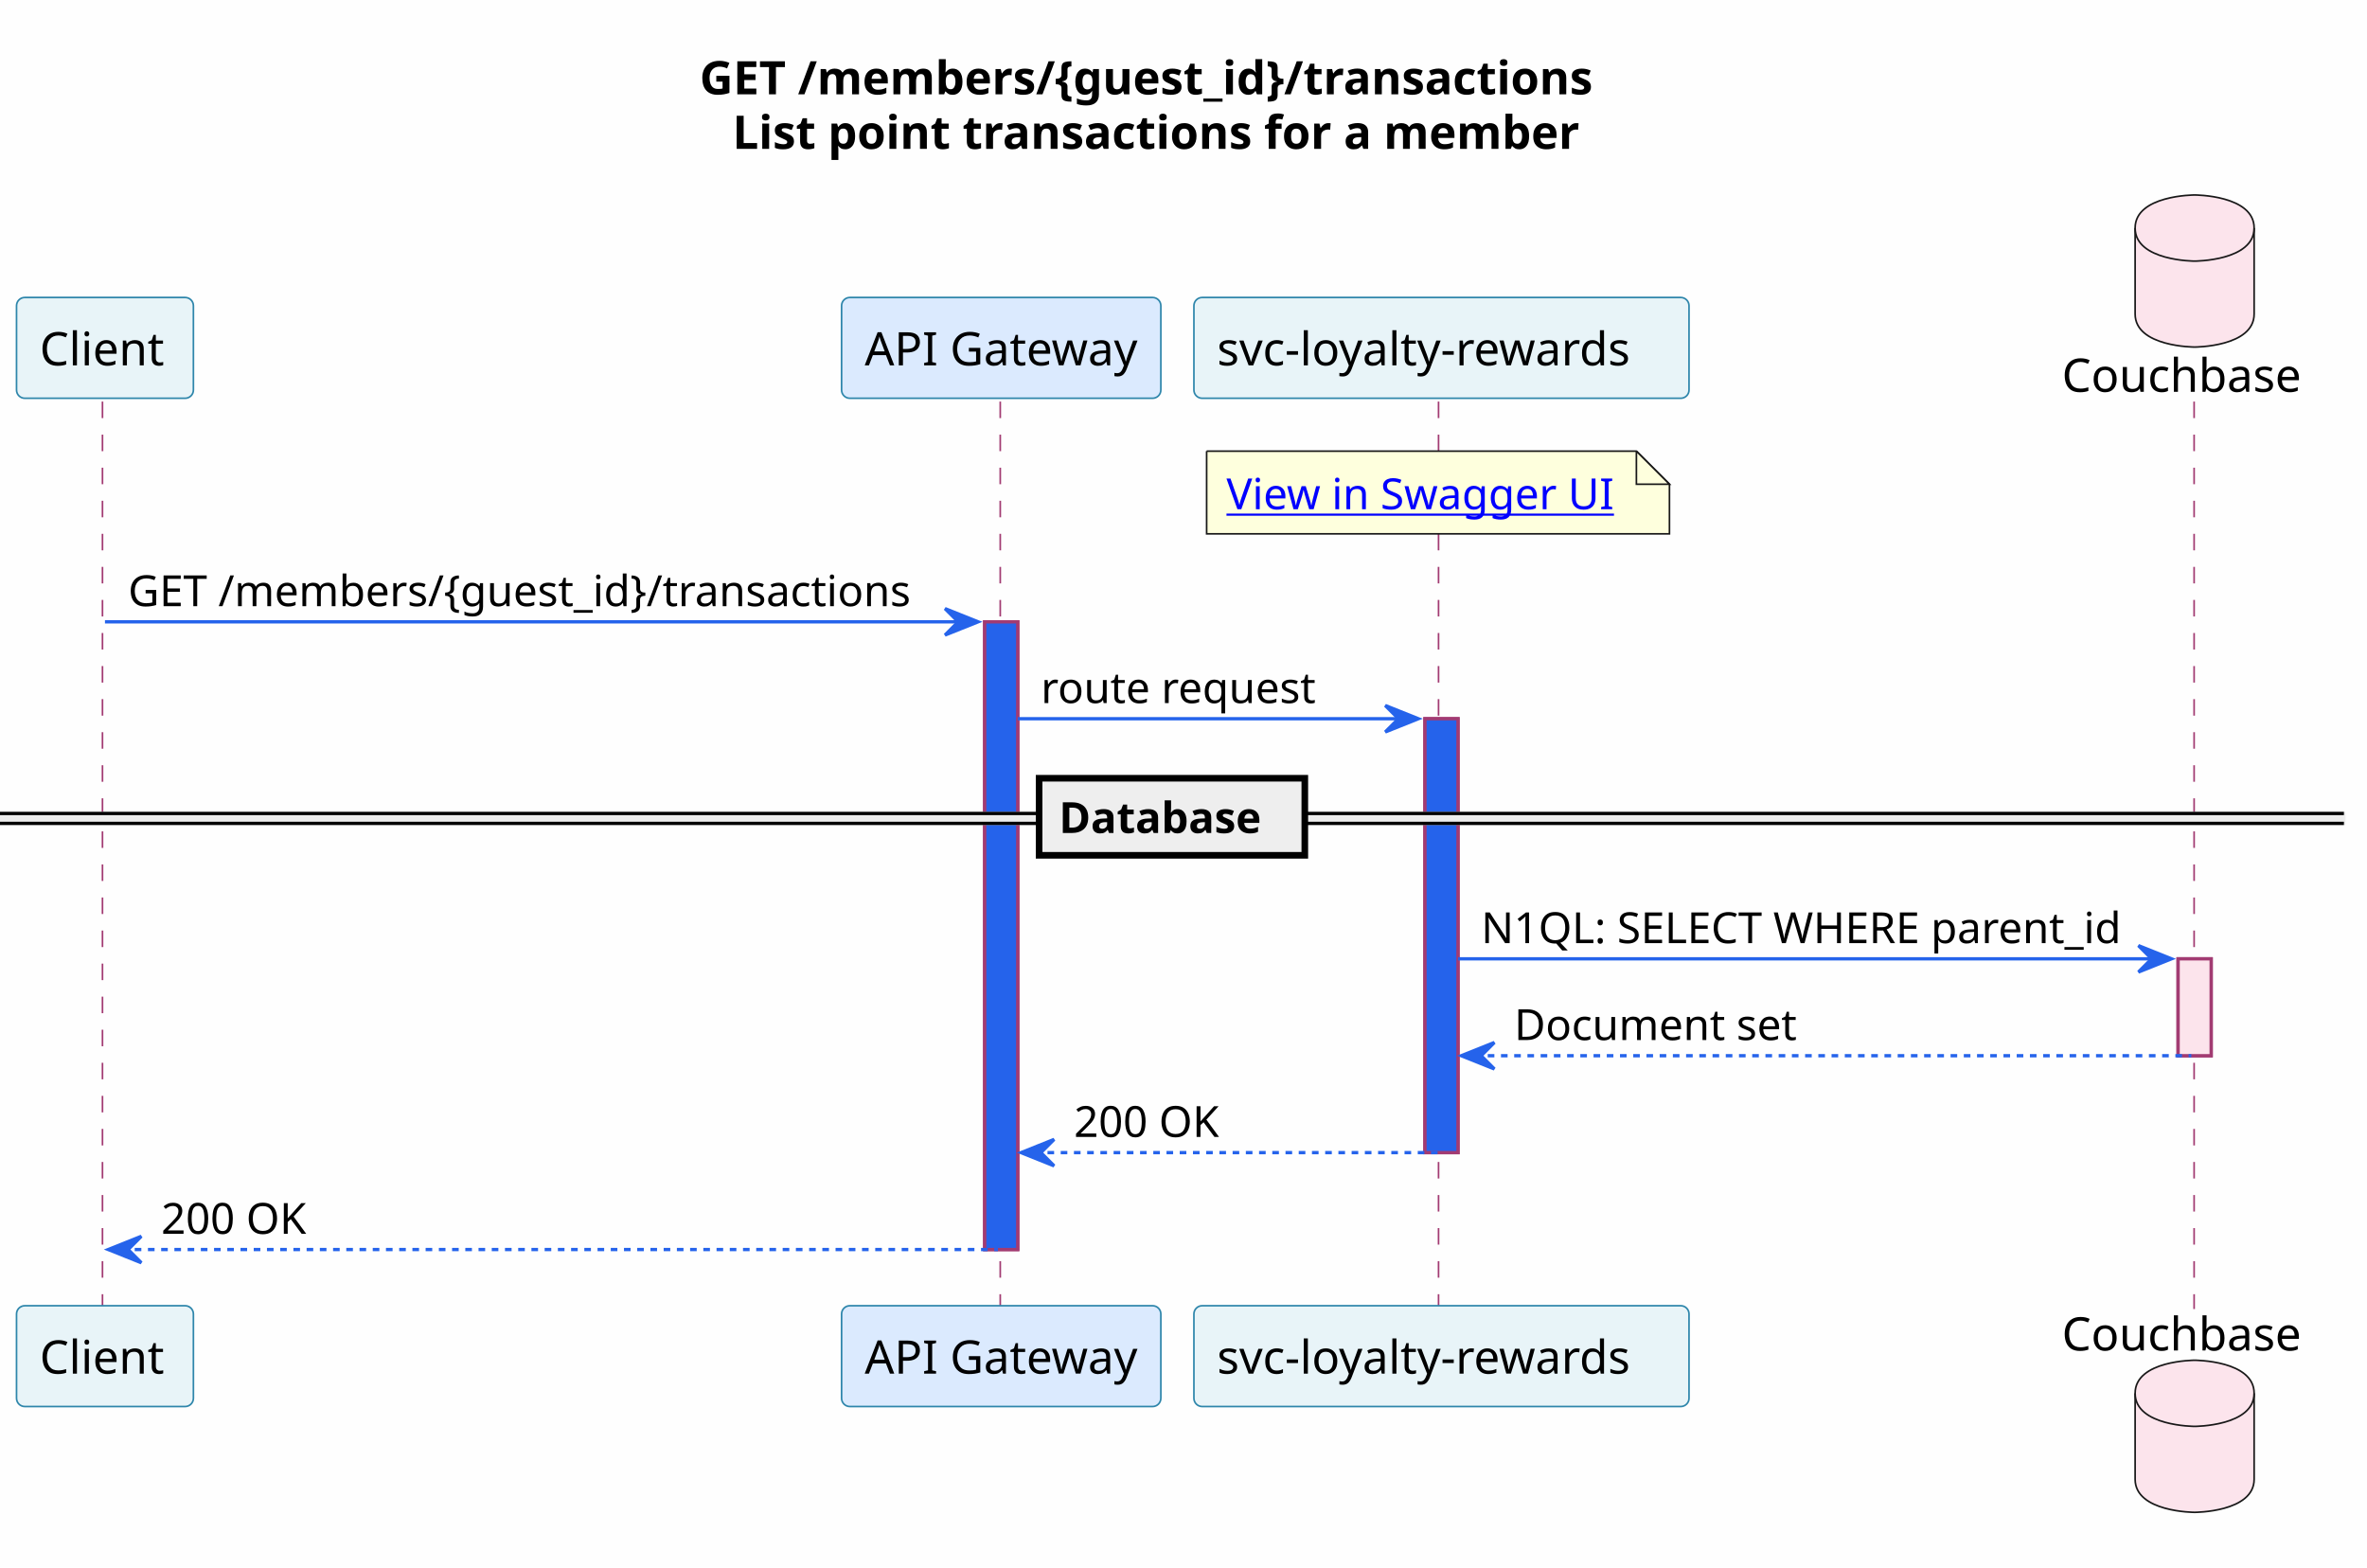
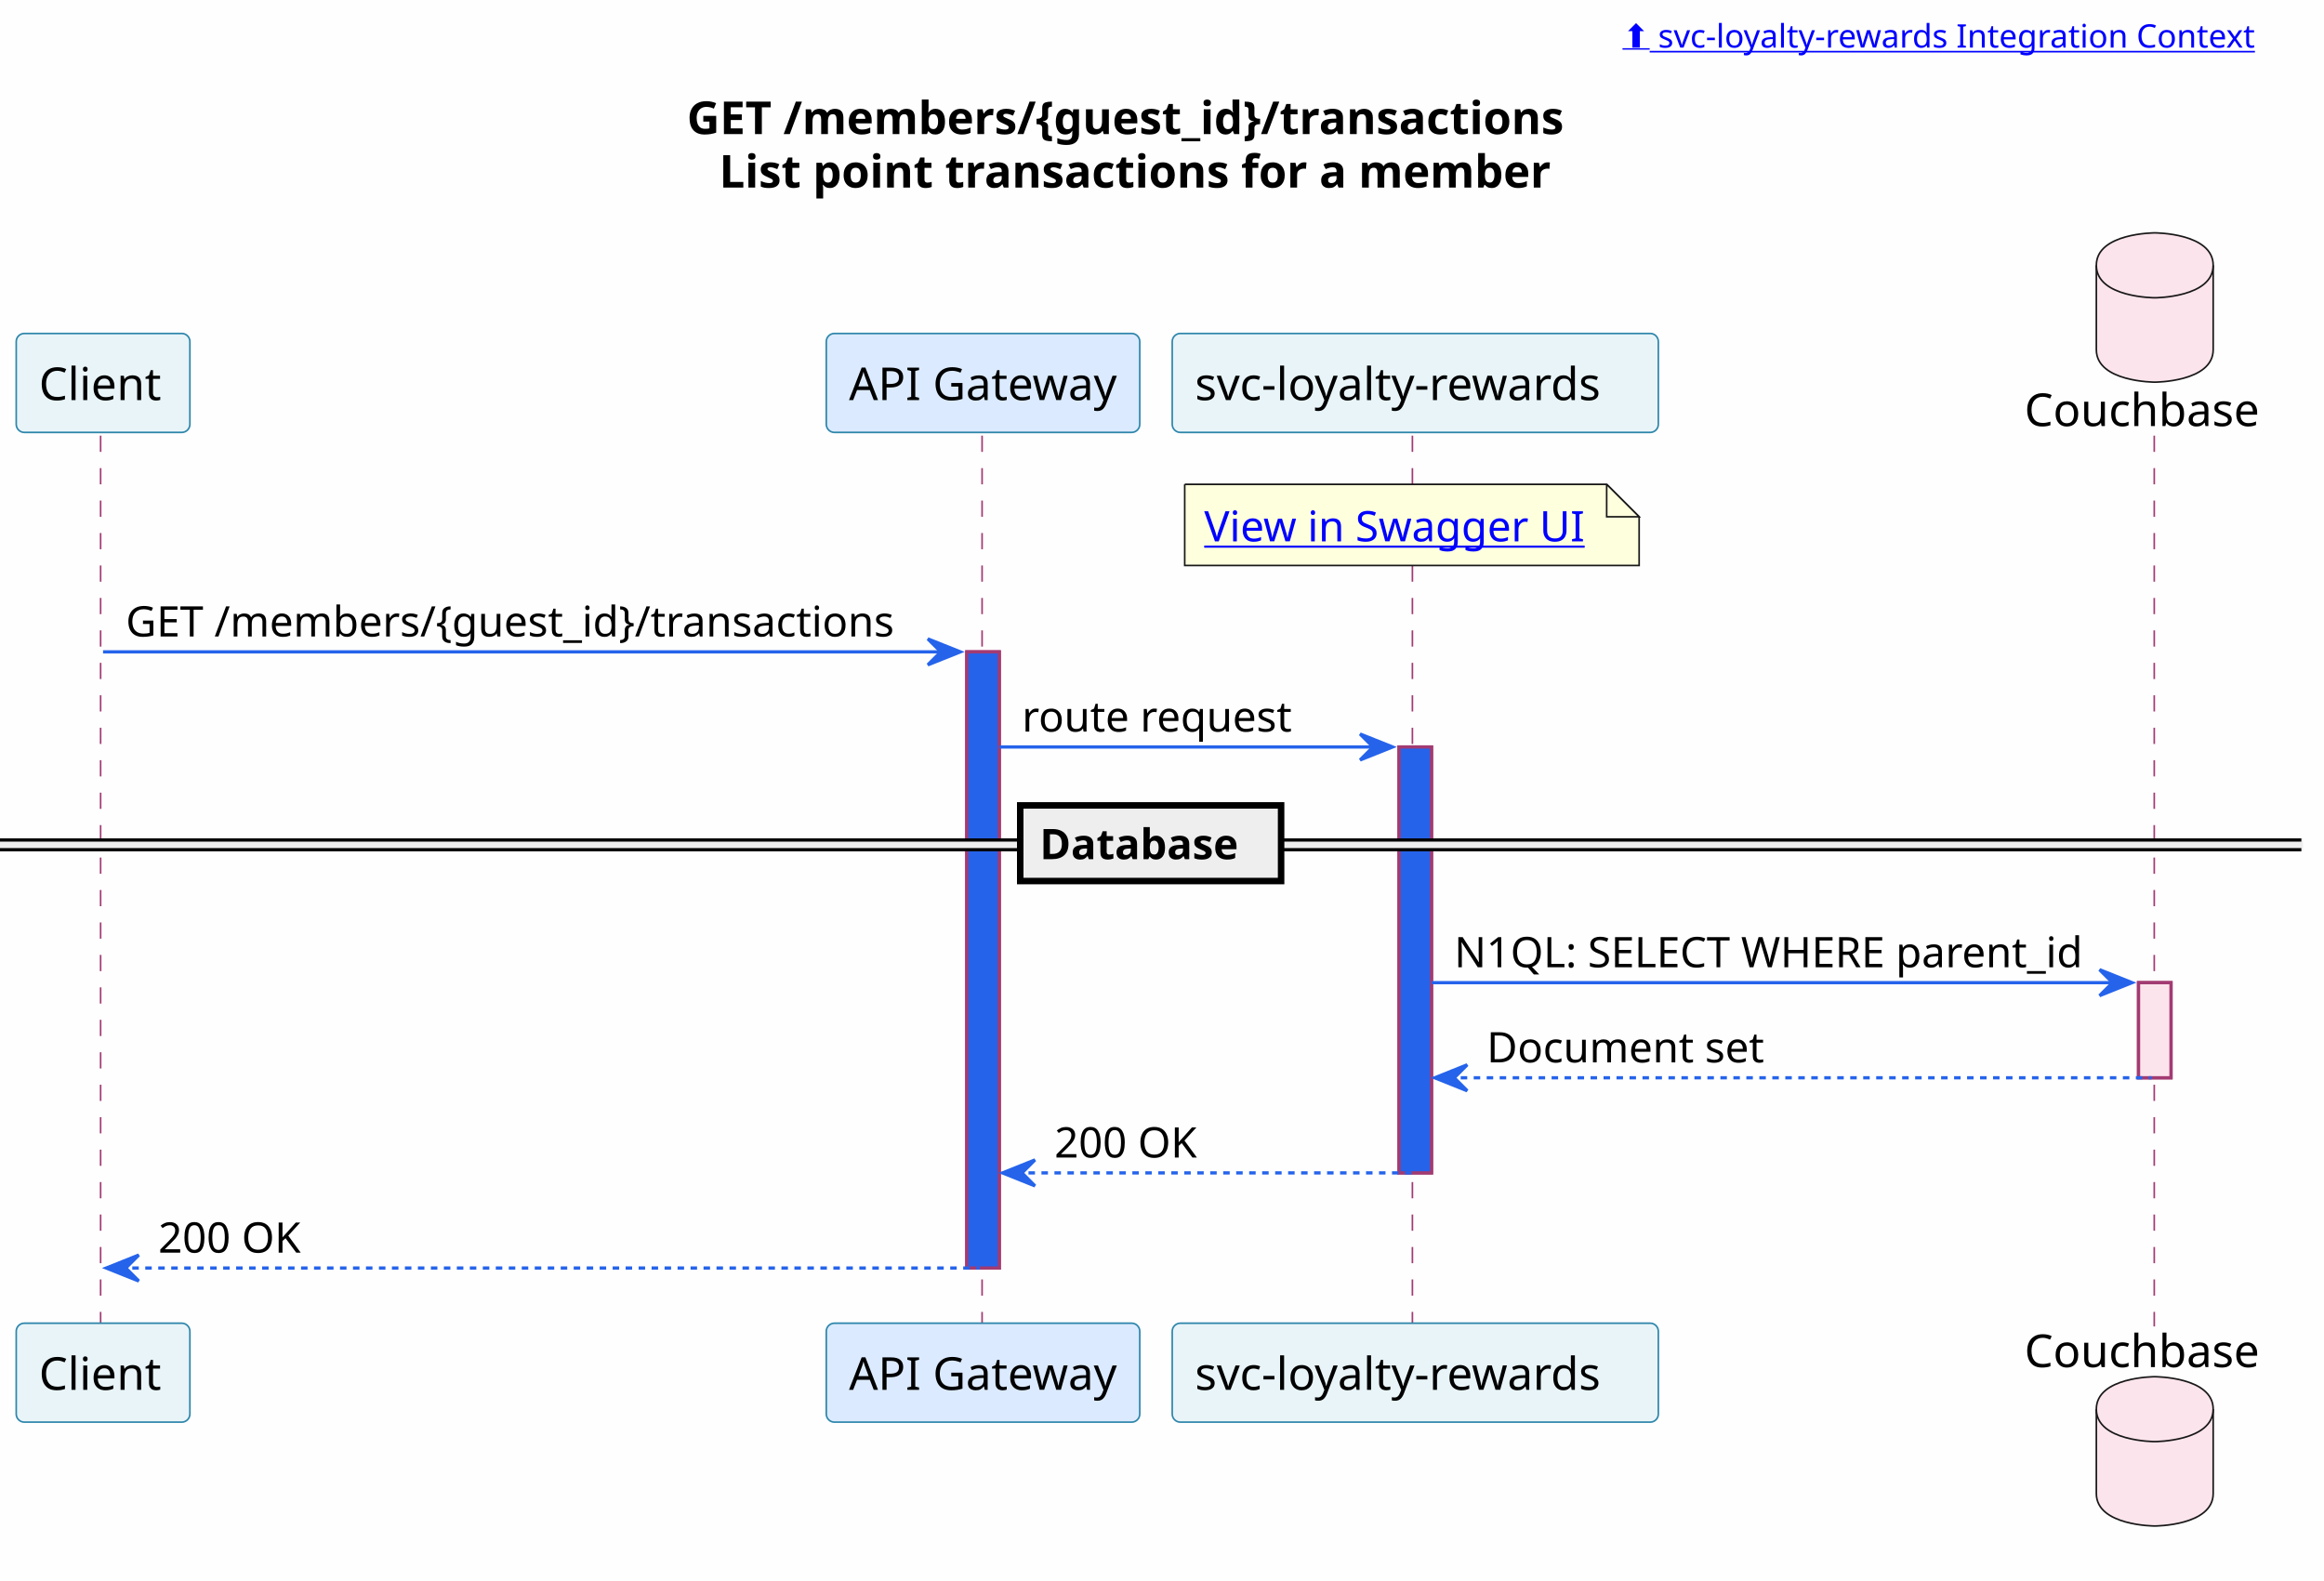
- <svg xmlns="http://www.w3.org/2000/svg" xmlns:xlink="http://www.w3.org/1999/xlink" contentStyleType="text/css" data-diagram-type="SEQUENCE" height="474px" preserveAspectRatio="none" style="width:716px;height:474px;background:#FEFEFE;" version="1.1" viewBox="0 0 716 474" width="716px" zoomAndPan="magnify">
+ <svg xmlns="http://www.w3.org/2000/svg" xmlns:xlink="http://www.w3.org/1999/xlink" contentStyleType="text/css" data-diagram-type="SEQUENCE" height="487px" preserveAspectRatio="none" style="width:716px;height:487px;background:#FEFEFE;" version="1.1" viewBox="0 0 716 487" width="716px" zoomAndPan="magnify">
  <defs />
  <g>
-     <rect fill="#FEFEFE" height="474" style="stroke:none;stroke-width:1;" width="716" x="0" y="0" />
-     <text fill="#000000" font-family="Segoe UI" font-size="14" font-weight="bold" lengthAdjust="spacing" textLength="284.751" x="211.633" y="28.535">GET /members/{guest_id}/transactions</text>
-     <text fill="#000000" font-family="Segoe UI" font-size="14" font-weight="bold" lengthAdjust="spacing" textLength="264.872" x="221.573" y="45.023">List point transactions for a member</text>
+     <rect fill="#FEFEFE" height="487" style="stroke:none;stroke-width:1;" width="716" x="0" y="0" />
+     <text fill="#000000" font-family="Segoe UI" font-size="14" font-weight="bold" lengthAdjust="spacing" textLength="284.751" x="211.633" y="41.312">GET /members/{guest_id}/transactions</text>
+     <text fill="#000000" font-family="Segoe UI" font-size="14" font-weight="bold" lengthAdjust="spacing" textLength="264.872" x="221.573" y="57.801">List point transactions for a member</text>
    <g>
-       <rect fill="#2563EB" height="189.863" style="stroke:#A23B72;stroke-width:1;" width="10" x="297.86" y="188.086" />
+       <rect fill="#2563EB" height="189.863" style="stroke:#A23B72;stroke-width:1;" width="10" x="297.86" y="200.863" />
    </g>
    <g>
-       <rect fill="#2563EB" height="131.242" style="stroke:#A23B72;stroke-width:1;" width="10" x="431.034" y="217.397" />
+       <rect fill="#2563EB" height="131.242" style="stroke:#A23B72;stroke-width:1;" width="10" x="431.034" y="230.174" />
    </g>
    <g>
-       <rect fill="#FCE4EC" height="29.311" style="stroke:#A23B72;stroke-width:1;" width="10" x="658.861" y="290.018" />
+       <rect fill="#FCE4EC" height="29.311" style="stroke:#A23B72;stroke-width:1;" width="10" x="658.861" y="302.795" />
    </g>
    <g>
-       <rect fill="#000000" fill-opacity="0" height="274.484" width="8" x="27.752" y="121.465" />
-       <line style="stroke:#A23B72;stroke-width:0.5;stroke-dasharray:5,5;" x1="31" x2="31" y1="121.465" y2="395.949" />
+       <rect fill="#000000" fill-opacity="0" height="274.484" width="8" x="27.752" y="134.242" />
+       <line style="stroke:#A23B72;stroke-width:0.5;stroke-dasharray:5,5;" x1="31" x2="31" y1="134.242" y2="408.727" />
    </g>
    <g>
-       <rect fill="#000000" fill-opacity="0" height="274.484" width="8" x="298.86" y="121.465" />
-       <line style="stroke:#A23B72;stroke-width:0.5;stroke-dasharray:5,5;" x1="302.571" x2="302.571" y1="121.465" y2="395.949" />
+       <rect fill="#000000" fill-opacity="0" height="274.484" width="8" x="298.86" y="134.242" />
+       <line style="stroke:#A23B72;stroke-width:0.5;stroke-dasharray:5,5;" x1="302.571" x2="302.571" y1="134.242" y2="408.727" />
    </g>
    <g>
-       <rect fill="#000000" fill-opacity="0" height="274.484" width="8" x="432.034" y="121.465" />
-       <line style="stroke:#A23B72;stroke-width:0.5;stroke-dasharray:5,5;" x1="435.149" x2="435.149" y1="121.465" y2="395.949" />
+       <rect fill="#000000" fill-opacity="0" height="274.484" width="8" x="432.034" y="134.242" />
+       <line style="stroke:#A23B72;stroke-width:0.5;stroke-dasharray:5,5;" x1="435.149" x2="435.149" y1="134.242" y2="408.727" />
    </g>
    <g>
-       <rect fill="#000000" fill-opacity="0" height="274.484" width="8" x="659.861" y="121.465" />
-       <line style="stroke:#A23B72;stroke-width:0.5;stroke-dasharray:5,5;" x1="663.705" x2="663.705" y1="121.465" y2="395.949" />
+       <rect fill="#000000" fill-opacity="0" height="274.484" width="8" x="659.861" y="134.242" />
+       <line style="stroke:#A23B72;stroke-width:0.5;stroke-dasharray:5,5;" x1="663.705" x2="663.705" y1="134.242" y2="408.727" />
    </g>
    <g class="participant participant-head" data-participant="Client">
-       <rect fill="#E8F4F8" height="30.488" rx="2.5" ry="2.5" style="stroke:#2E86AB;stroke-width:0.5;" width="53.505" x="5" y="89.977" />
-       <text fill="#000000" font-family="Segoe UI" font-size="14" lengthAdjust="spacing" textLength="39.505" x="12" y="110.512">Client</text>
+       <rect fill="#E8F4F8" height="30.488" rx="2.5" ry="2.5" style="stroke:#2E86AB;stroke-width:0.5;" width="53.505" x="5" y="102.754" />
+       <text fill="#000000" font-family="Segoe UI" font-size="14" lengthAdjust="spacing" textLength="39.505" x="12" y="123.289">Client</text>
    </g>
    <g class="participant participant-tail" data-participant="Client">
-       <rect fill="#E8F4F8" height="30.488" rx="2.5" ry="2.5" style="stroke:#2E86AB;stroke-width:0.5;" width="53.505" x="5" y="394.949" />
-       <text fill="#000000" font-family="Segoe UI" font-size="14" lengthAdjust="spacing" textLength="39.505" x="12" y="415.484">Client</text>
+       <rect fill="#E8F4F8" height="30.488" rx="2.5" ry="2.5" style="stroke:#2E86AB;stroke-width:0.5;" width="53.505" x="5" y="407.727" />
+       <text fill="#000000" font-family="Segoe UI" font-size="14" lengthAdjust="spacing" textLength="39.505" x="12" y="428.262">Client</text>
    </g>
    <g class="participant participant-head" data-participant="GW">
-       <rect fill="#DBEAFE" height="30.488" rx="2.5" ry="2.5" style="stroke:#2E86AB;stroke-width:0.5;" width="96.578" x="254.571" y="89.977" />
-       <text fill="#000000" font-family="Segoe UI" font-size="14" lengthAdjust="spacing" textLength="82.578" x="261.571" y="110.512">API Gateway</text>
+       <rect fill="#DBEAFE" height="30.488" rx="2.5" ry="2.5" style="stroke:#2E86AB;stroke-width:0.5;" width="96.578" x="254.571" y="102.754" />
+       <text fill="#000000" font-family="Segoe UI" font-size="14" lengthAdjust="spacing" textLength="82.578" x="261.571" y="123.289">API Gateway</text>
    </g>
    <g class="participant participant-tail" data-participant="GW">
-       <rect fill="#DBEAFE" height="30.488" rx="2.5" ry="2.5" style="stroke:#2E86AB;stroke-width:0.5;" width="96.578" x="254.571" y="394.949" />
-       <text fill="#000000" font-family="Segoe UI" font-size="14" lengthAdjust="spacing" textLength="82.578" x="261.571" y="415.484">API Gateway</text>
+       <rect fill="#DBEAFE" height="30.488" rx="2.5" ry="2.5" style="stroke:#2E86AB;stroke-width:0.5;" width="96.578" x="254.571" y="407.727" />
+       <text fill="#000000" font-family="Segoe UI" font-size="14" lengthAdjust="spacing" textLength="82.578" x="261.571" y="428.262">API Gateway</text>
    </g>
    <g class="participant participant-head" data-participant="Svc">
      <a href="/microservices/svc-loyalty-rewards/" target="_top" title="/microservices/svc-loyalty-rewards/" xlink:actuate="onRequest" xlink:href="/microservices/svc-loyalty-rewards/" xlink:show="new" xlink:title="/microservices/svc-loyalty-rewards/" xlink:type="simple">
-         <rect fill="#E8F4F8" height="30.488" rx="2.5" ry="2.5" style="stroke:#2E86AB;stroke-width:0.5;" width="149.769" x="361.149" y="89.977" />
-         <text fill="#000000" font-family="Segoe UI" font-size="14" lengthAdjust="spacing" textLength="135.769" x="368.149" y="110.512">svc-loyalty-rewards</text>
+         <rect fill="#E8F4F8" height="30.488" rx="2.5" ry="2.5" style="stroke:#2E86AB;stroke-width:0.5;" width="149.769" x="361.149" y="102.754" />
+         <text fill="#000000" font-family="Segoe UI" font-size="14" lengthAdjust="spacing" textLength="135.769" x="368.149" y="123.289">svc-loyalty-rewards</text>
      </a>
    </g>
    <g class="participant participant-tail" data-participant="Svc">
      <a href="/microservices/svc-loyalty-rewards/" target="_top" title="/microservices/svc-loyalty-rewards/" xlink:actuate="onRequest" xlink:href="/microservices/svc-loyalty-rewards/" xlink:show="new" xlink:title="/microservices/svc-loyalty-rewards/" xlink:type="simple">
-         <rect fill="#E8F4F8" height="30.488" rx="2.5" ry="2.5" style="stroke:#2E86AB;stroke-width:0.5;" width="149.769" x="361.149" y="394.949" />
-         <text fill="#000000" font-family="Segoe UI" font-size="14" lengthAdjust="spacing" textLength="135.769" x="368.149" y="415.484">svc-loyalty-rewards</text>
+         <rect fill="#E8F4F8" height="30.488" rx="2.5" ry="2.5" style="stroke:#2E86AB;stroke-width:0.5;" width="149.769" x="361.149" y="407.727" />
+         <text fill="#000000" font-family="Segoe UI" font-size="14" lengthAdjust="spacing" textLength="135.769" x="368.149" y="428.262">svc-loyalty-rewards</text>
      </a>
    </g>
    <g class="participant participant-head" data-participant="DB">
-       <text fill="#000000" font-family="Segoe UI" font-size="14" lengthAdjust="spacing" textLength="74.314" x="623.705" y="118.512">Couchbase</text>
-       <path d="M645.861,68.977 C645.861,58.977 663.861,58.977 663.861,58.977 C663.861,58.977 681.861,58.977 681.861,68.977 L681.861,94.977 C681.861,104.977 663.861,104.977 663.861,104.977 C663.861,104.977 645.861,104.977 645.861,94.977 L645.861,68.977" fill="#FCE4EC" style="stroke:#181818;stroke-width:0.5;" />
-       <path d="M645.861,68.977 C645.861,78.977 663.861,78.977 663.861,78.977 C663.861,78.977 681.861,78.977 681.861,68.977" fill="none" style="stroke:#181818;stroke-width:0.5;" />
+       <text fill="#000000" font-family="Segoe UI" font-size="14" lengthAdjust="spacing" textLength="74.314" x="623.705" y="131.289">Couchbase</text>
+       <path d="M645.861,81.754 C645.861,71.754 663.861,71.754 663.861,71.754 C663.861,71.754 681.861,71.754 681.861,81.754 L681.861,107.754 C681.861,117.754 663.861,117.754 663.861,117.754 C663.861,117.754 645.861,117.754 645.861,107.754 L645.861,81.754" fill="#FCE4EC" style="stroke:#181818;stroke-width:0.5;" />
+       <path d="M645.861,81.754 C645.861,91.754 663.861,91.754 663.861,91.754 C663.861,91.754 681.861,91.754 681.861,81.754" fill="none" style="stroke:#181818;stroke-width:0.5;" />
    </g>
    <g class="participant participant-tail" data-participant="DB">
-       <text fill="#000000" font-family="Segoe UI" font-size="14" lengthAdjust="spacing" textLength="74.314" x="623.705" y="408.484">Couchbase</text>
-       <path d="M645.861,421.438 C645.861,411.438 663.861,411.438 663.861,411.438 C663.861,411.438 681.861,411.438 681.861,421.438 L681.861,447.438 C681.861,457.438 663.861,457.438 663.861,457.438 C663.861,457.438 645.861,457.438 645.861,447.438 L645.861,421.438" fill="#FCE4EC" style="stroke:#181818;stroke-width:0.5;" />
-       <path d="M645.861,421.438 C645.861,431.438 663.861,431.438 663.861,431.438 C663.861,431.438 681.861,431.438 681.861,421.438" fill="none" style="stroke:#181818;stroke-width:0.5;" />
+       <text fill="#000000" font-family="Segoe UI" font-size="14" lengthAdjust="spacing" textLength="74.314" x="623.705" y="421.262">Couchbase</text>
+       <path d="M645.861,434.215 C645.861,424.215 663.861,424.215 663.861,424.215 C663.861,424.215 681.861,424.215 681.861,434.215 L681.861,460.215 C681.861,470.215 663.861,470.215 663.861,470.215 C663.861,470.215 645.861,470.215 645.861,460.215 L645.861,434.215" fill="#FCE4EC" style="stroke:#181818;stroke-width:0.5;" />
+       <path d="M645.861,434.215 C645.861,444.215 663.861,444.215 663.861,444.215 C663.861,444.215 681.861,444.215 681.861,434.215" fill="none" style="stroke:#181818;stroke-width:0.5;" />
    </g>
    <g>
-       <rect fill="#2563EB" height="189.863" style="stroke:#A23B72;stroke-width:1;" width="10" x="297.86" y="188.086" />
+       <rect fill="#2563EB" height="189.863" style="stroke:#A23B72;stroke-width:1;" width="10" x="297.86" y="200.863" />
    </g>
    <g>
-       <rect fill="#2563EB" height="131.242" style="stroke:#A23B72;stroke-width:1;" width="10" x="431.034" y="217.397" />
+       <rect fill="#2563EB" height="131.242" style="stroke:#A23B72;stroke-width:1;" width="10" x="431.034" y="230.174" />
    </g>
    <g>
-       <rect fill="#FCE4EC" height="29.311" style="stroke:#A23B72;stroke-width:1;" width="10" x="658.861" y="290.018" />
+       <rect fill="#FCE4EC" height="29.311" style="stroke:#A23B72;stroke-width:1;" width="10" x="658.861" y="302.795" />
    </g>
-     <path d="M365,136.465 L365,161.465 L505,161.465 L505,146.465 L495,136.465 L365,136.465" fill="#FEFFDD" style="stroke:#181818;stroke-width:0.5;" />
-     <path d="M495,136.465 L495,146.465 L505,146.465 L495,136.465" fill="#FEFFDD" style="stroke:#181818;stroke-width:0.5;" />
+     <path d="M365,149.242 L365,174.242 L505,174.242 L505,159.242 L495,149.242 L365,149.242" fill="#FEFFDD" style="stroke:#181818;stroke-width:0.5;" />
+     <path d="M495,149.242 L495,159.242 L505,159.242 L495,149.242" fill="#FEFFDD" style="stroke:#181818;stroke-width:0.5;" />
    <a href="/services/api/svc-loyalty-rewards.html#/Transactions/getMemberTransactions" target="_top" title="/services/api/svc-loyalty-rewards.html#/Transactions/getMemberTransactions" xlink:actuate="onRequest" xlink:href="/services/api/svc-loyalty-rewards.html#/Transactions/getMemberTransactions" xlink:show="new" xlink:title="/services/api/svc-loyalty-rewards.html#/Transactions/getMemberTransactions" xlink:type="simple">
-       <text fill="#0000FF" font-family="Segoe UI" font-size="13" lengthAdjust="spacing" text-decoration="underline" textLength="119.406" x="371" y="154.033">View in Swagger UI</text>
+       <text fill="#0000FF" font-family="Segoe UI" font-size="13" lengthAdjust="spacing" text-decoration="underline" textLength="119.406" x="371" y="166.81">View in Swagger UI</text>
    </a>
    <g class="message" data-participant-1="Client" data-participant-2="GW">
-       <polygon fill="#2563EB" points="285.86,184.086,295.86,188.086,285.86,192.086,289.86,188.086" style="stroke:#2563EB;stroke-width:1;" />
-       <line style="stroke:#2563EB;stroke-width:1;" x1="31.752" x2="291.86" y1="188.086" y2="188.086" />
-       <text fill="#000000" font-family="Segoe UI" font-size="13" lengthAdjust="spacing" textLength="247.108" x="38.752" y="183.344">GET /members/{guest_id}/transactions</text>
+       <polygon fill="#2563EB" points="285.86,196.863,295.86,200.863,285.86,204.863,289.86,200.863" style="stroke:#2563EB;stroke-width:1;" />
+       <line style="stroke:#2563EB;stroke-width:1;" x1="31.752" x2="291.86" y1="200.863" y2="200.863" />
+       <text fill="#000000" font-family="Segoe UI" font-size="13" lengthAdjust="spacing" textLength="247.108" x="38.752" y="196.121">GET /members/{guest_id}/transactions</text>
    </g>
    <g class="message" data-participant-1="GW" data-participant-2="Svc">
-       <polygon fill="#2563EB" points="419.034,213.397,429.034,217.397,419.034,221.397,423.034,217.397" style="stroke:#2563EB;stroke-width:1;" />
-       <line style="stroke:#2563EB;stroke-width:1;" x1="307.86" x2="425.034" y1="217.397" y2="217.397" />
-       <text fill="#000000" font-family="Segoe UI" font-size="13" lengthAdjust="spacing" textLength="85.135" x="314.86" y="212.654">route request</text>
+       <polygon fill="#2563EB" points="419.034,226.174,429.034,230.174,419.034,234.174,423.034,230.174" style="stroke:#2563EB;stroke-width:1;" />
+       <line style="stroke:#2563EB;stroke-width:1;" x1="307.86" x2="425.034" y1="230.174" y2="230.174" />
+       <text fill="#000000" font-family="Segoe UI" font-size="13" lengthAdjust="spacing" textLength="85.135" x="314.86" y="225.432">route request</text>
    </g>
-     <rect fill="#EEEEEE" height="3" style="stroke:#EEEEEE;stroke-width:1;" width="709.018" x="0" y="246.052" />
-     <line style="stroke:#000000;stroke-width:1;" x1="0" x2="709.018" y1="246.052" y2="246.052" />
-     <line style="stroke:#000000;stroke-width:1;" x1="0" x2="709.018" y1="249.052" y2="249.052" />
-     <rect fill="#EEEEEE" height="23.311" style="stroke:#000000;stroke-width:2;" width="80.371" x="314.324" y="235.397" />
-     <text fill="#000000" font-family="Segoe UI" font-size="13" font-weight="bold" lengthAdjust="spacing" textLength="62.086" x="320.324" y="251.965">Database</text>
+     <rect fill="#EEEEEE" height="3" style="stroke:#EEEEEE;stroke-width:1;" width="709.018" x="0" y="258.829" />
+     <line style="stroke:#000000;stroke-width:1;" x1="0" x2="709.018" y1="258.829" y2="258.829" />
+     <line style="stroke:#000000;stroke-width:1;" x1="0" x2="709.018" y1="261.829" y2="261.829" />
+     <rect fill="#EEEEEE" height="23.311" style="stroke:#000000;stroke-width:2;" width="80.371" x="314.324" y="248.174" />
+     <text fill="#000000" font-family="Segoe UI" font-size="13" font-weight="bold" lengthAdjust="spacing" textLength="62.086" x="320.324" y="264.742">Database</text>
    <g class="message" data-participant-1="Svc" data-participant-2="DB">
-       <polygon fill="#2563EB" points="646.861,286.018,656.861,290.018,646.861,294.018,650.861,290.018" style="stroke:#2563EB;stroke-width:1;" />
-       <line style="stroke:#2563EB;stroke-width:1;" x1="441.034" x2="652.861" y1="290.018" y2="290.018" />
-       <text fill="#000000" font-family="Segoe UI" font-size="13" lengthAdjust="spacing" textLength="198.828" x="448.034" y="285.275">N1QL: SELECT WHERE parent_id</text>
+       <polygon fill="#2563EB" points="646.861,298.795,656.861,302.795,646.861,306.795,650.861,302.795" style="stroke:#2563EB;stroke-width:1;" />
+       <line style="stroke:#2563EB;stroke-width:1;" x1="441.034" x2="652.861" y1="302.795" y2="302.795" />
+       <text fill="#000000" font-family="Segoe UI" font-size="13" lengthAdjust="spacing" textLength="198.828" x="448.034" y="298.053">N1QL: SELECT WHERE parent_id</text>
    </g>
    <g class="message" data-participant-1="DB" data-participant-2="Svc">
-       <polygon fill="#2563EB" points="452.034,315.328,442.034,319.328,452.034,323.328,448.034,319.328" style="stroke:#2563EB;stroke-width:1;" />
-       <line style="stroke:#2563EB;stroke-width:1;stroke-dasharray:2,2;" x1="446.034" x2="662.861" y1="319.328" y2="319.328" />
-       <text fill="#000000" font-family="Segoe UI" font-size="13" lengthAdjust="spacing" textLength="87.604" x="458.034" y="314.586">Document set</text>
+       <polygon fill="#2563EB" points="452.034,328.106,442.034,332.106,452.034,336.106,448.034,332.106" style="stroke:#2563EB;stroke-width:1;" />
+       <line style="stroke:#2563EB;stroke-width:1;stroke-dasharray:2,2;" x1="446.034" x2="662.861" y1="332.106" y2="332.106" />
+       <text fill="#000000" font-family="Segoe UI" font-size="13" lengthAdjust="spacing" textLength="87.604" x="458.034" y="327.363">Document set</text>
    </g>
    <g class="message" data-participant-1="Svc" data-participant-2="GW">
-       <polygon fill="#2563EB" points="318.86,344.639,308.86,348.639,318.86,352.639,314.86,348.639" style="stroke:#2563EB;stroke-width:1;" />
-       <line style="stroke:#2563EB;stroke-width:1;stroke-dasharray:2,2;" x1="312.86" x2="435.034" y1="348.639" y2="348.639" />
-       <text fill="#000000" font-family="Segoe UI" font-size="13" lengthAdjust="spacing" textLength="47.36" x="324.86" y="343.897">200 OK</text>
+       <polygon fill="#2563EB" points="318.86,357.416,308.86,361.416,318.86,365.416,314.86,361.416" style="stroke:#2563EB;stroke-width:1;" />
+       <line style="stroke:#2563EB;stroke-width:1;stroke-dasharray:2,2;" x1="312.86" x2="435.034" y1="361.416" y2="361.416" />
+       <text fill="#000000" font-family="Segoe UI" font-size="13" lengthAdjust="spacing" textLength="47.36" x="324.86" y="356.674">200 OK</text>
    </g>
    <g class="message" data-participant-1="GW" data-participant-2="Client">
-       <polygon fill="#2563EB" points="42.752,373.949,32.752,377.949,42.752,381.949,38.752,377.949" style="stroke:#2563EB;stroke-width:1;" />
-       <line style="stroke:#2563EB;stroke-width:1;stroke-dasharray:2,2;" x1="36.752" x2="301.86" y1="377.949" y2="377.949" />
-       <text fill="#000000" font-family="Segoe UI" font-size="13" lengthAdjust="spacing" textLength="47.36" x="48.752" y="373.207">200 OK</text>
+       <polygon fill="#2563EB" points="42.752,386.727,32.752,390.727,42.752,394.727,38.752,390.727" style="stroke:#2563EB;stroke-width:1;" />
+       <line style="stroke:#2563EB;stroke-width:1;stroke-dasharray:2,2;" x1="36.752" x2="301.86" y1="390.727" y2="390.727" />
+       <text fill="#000000" font-family="Segoe UI" font-size="13" lengthAdjust="spacing" textLength="47.36" x="48.752" y="385.984">200 OK</text>
    </g>
+     <a href="/microservices/svc-loyalty-rewards/#integration-context" target="_top" title="/microservices/svc-loyalty-rewards/#integration-context" xlink:actuate="onRequest" xlink:href="/microservices/svc-loyalty-rewards/#integration-context" xlink:show="new" xlink:title="/microservices/svc-loyalty-rewards/#integration-context" xlink:type="simple">
+       <text fill="#0000FF" font-family="Segoe UI" font-size="10" lengthAdjust="spacing" text-decoration="underline" textLength="208.149" x="499.869" y="14.668">⬆ svc-loyalty-rewards Integration Context</text>
+     </a>
  </g>
</svg>
